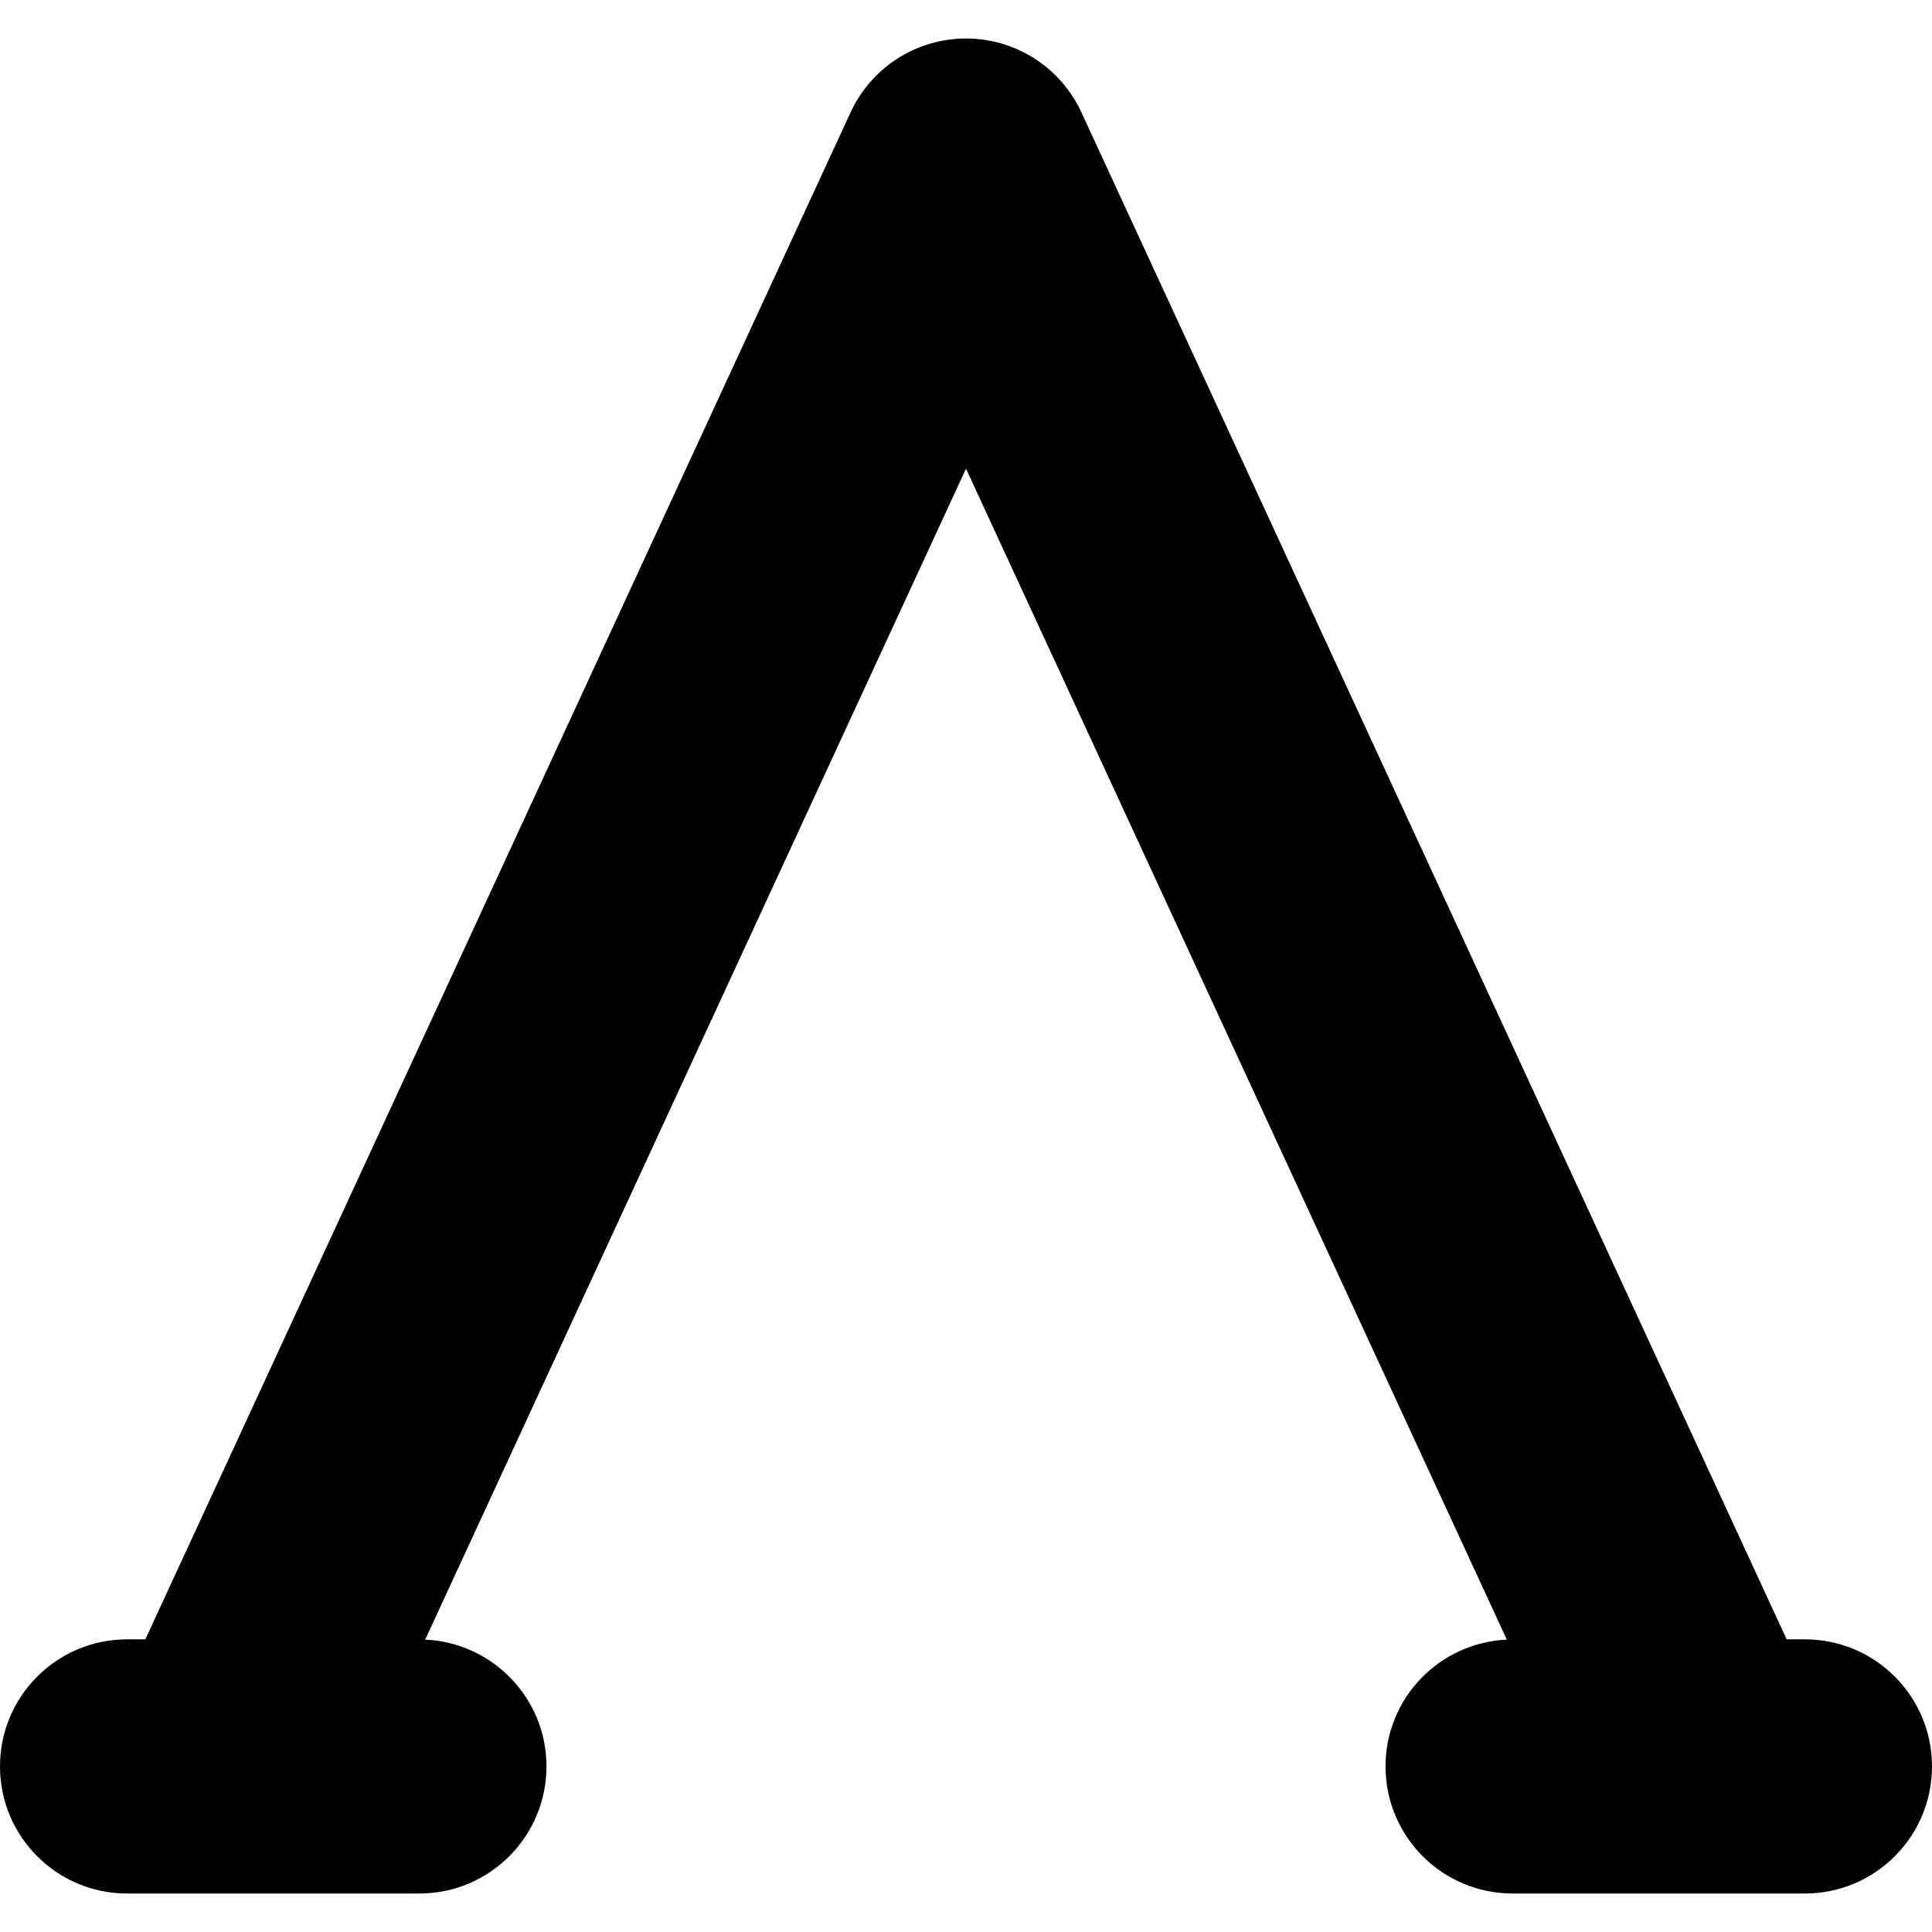
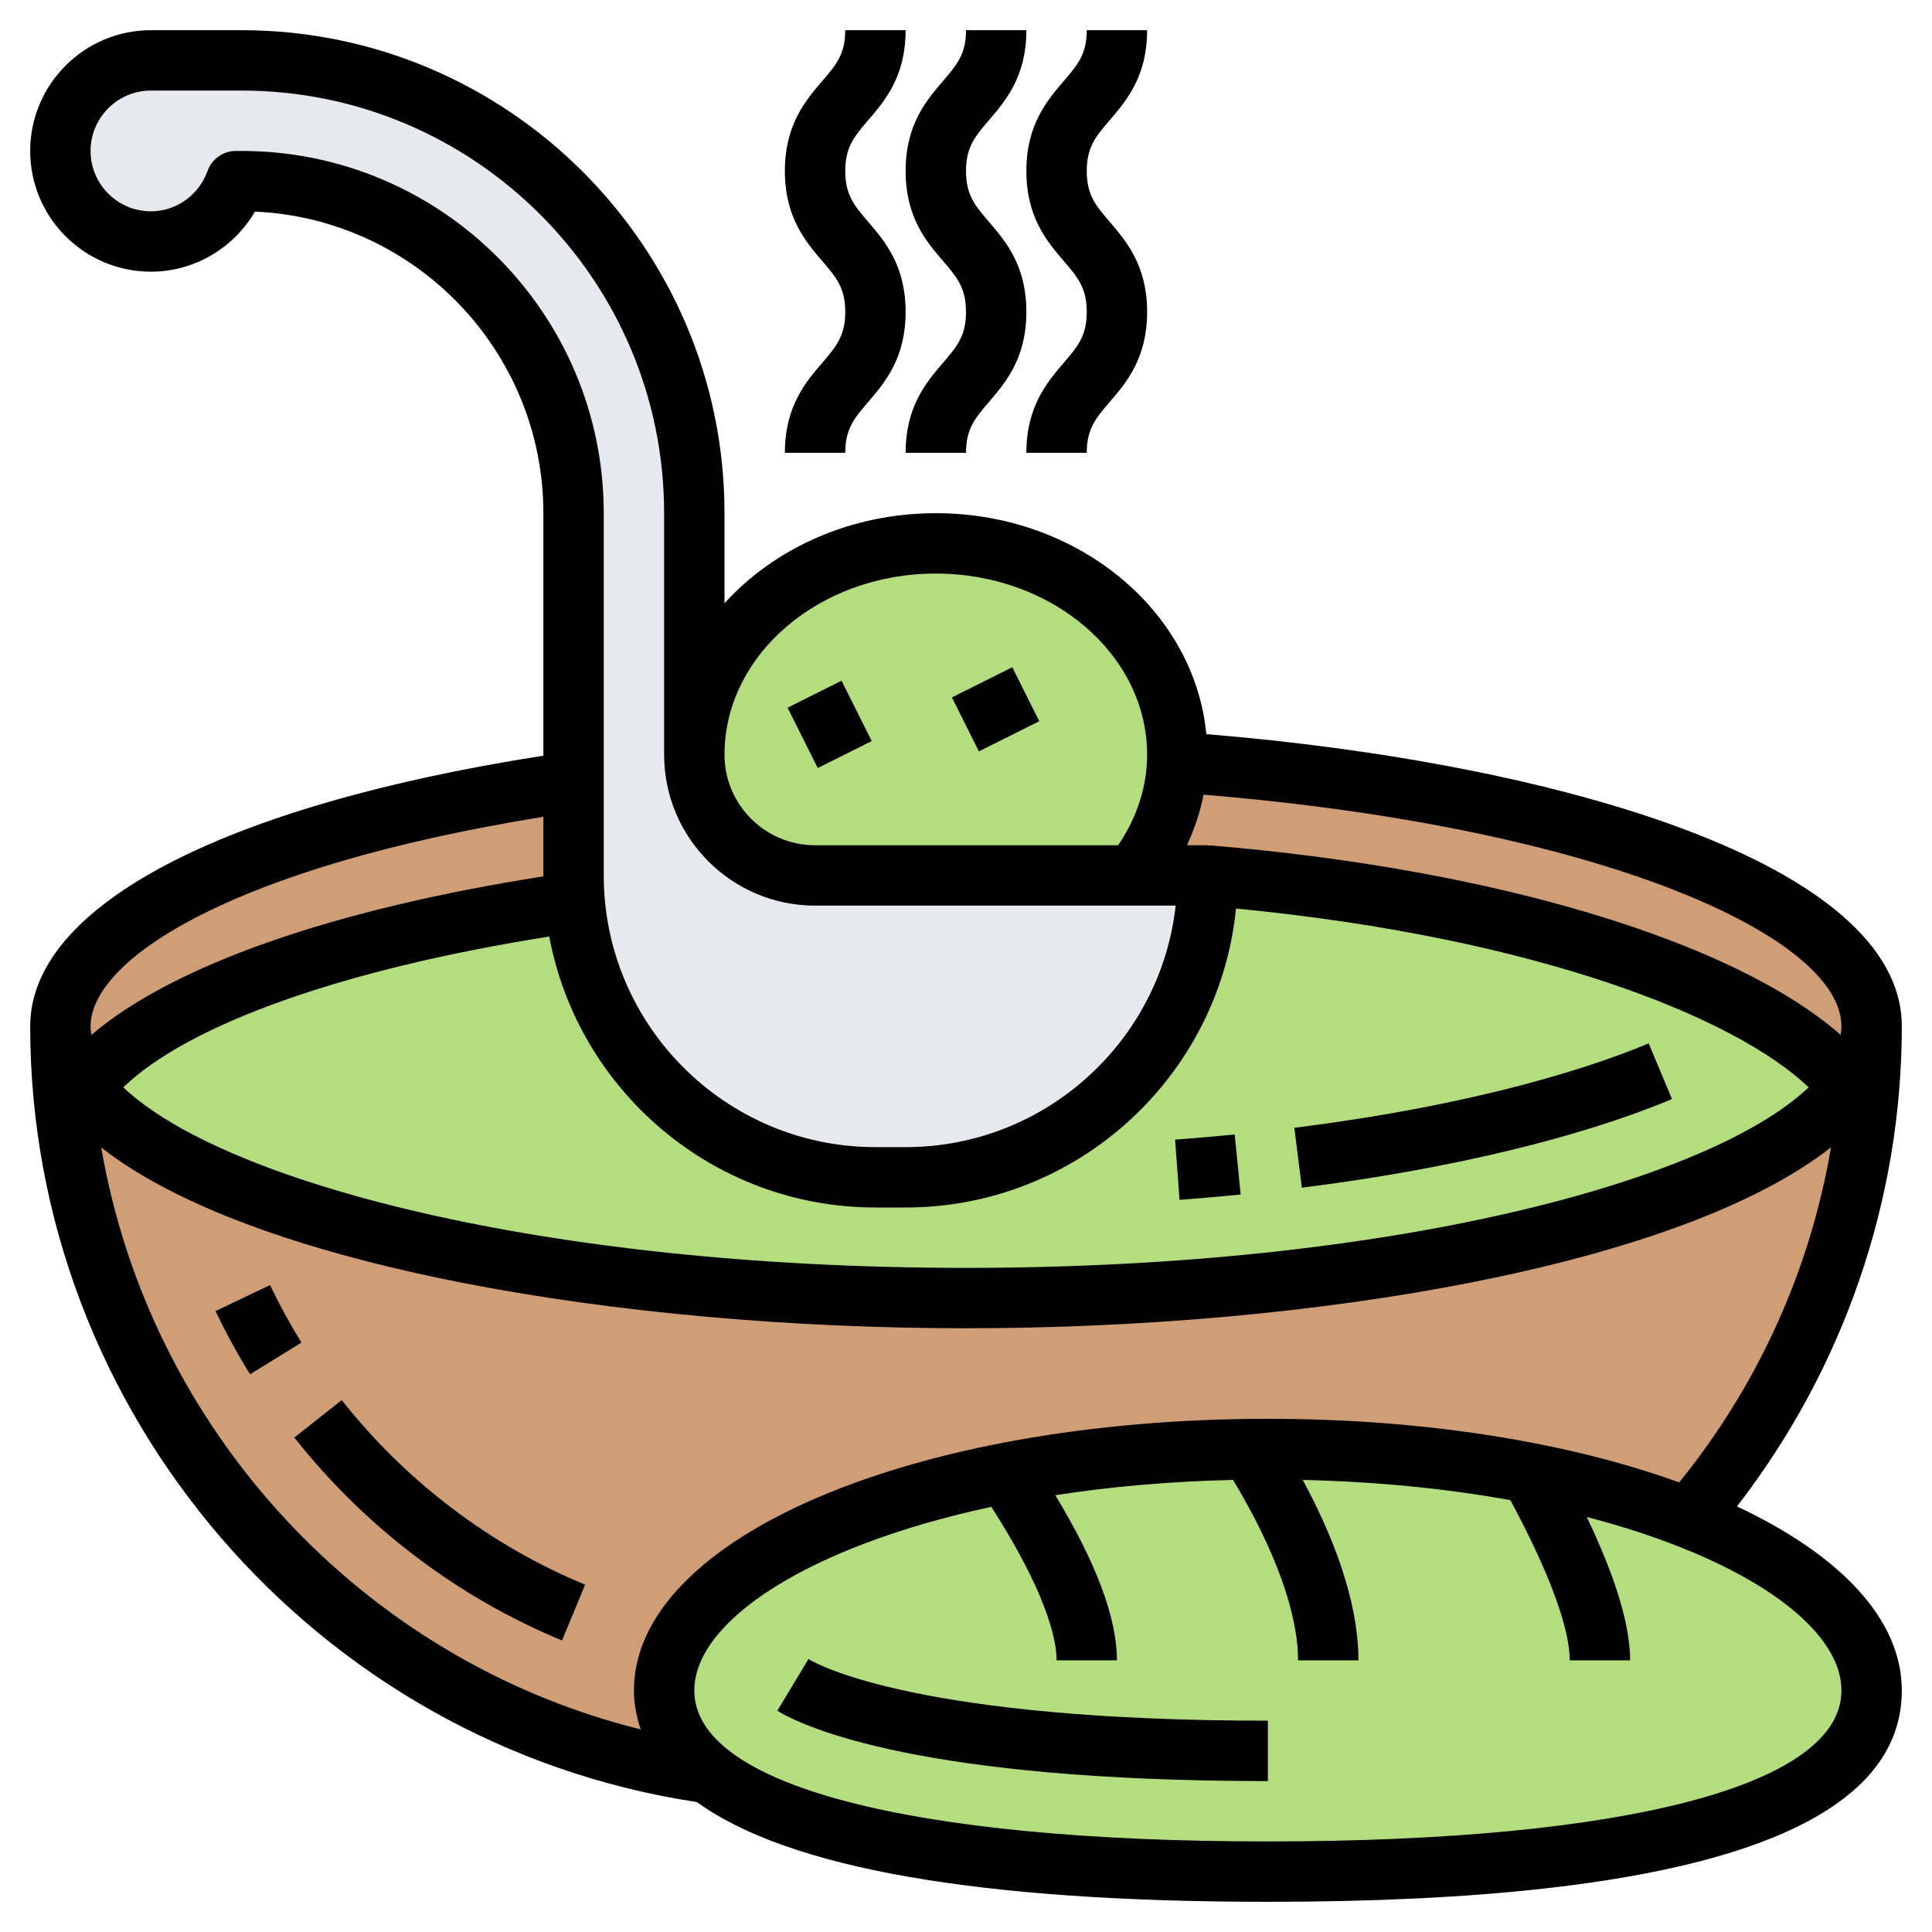
- <svg xmlns="http://www.w3.org/2000/svg" version="1.1" id="Capa_1" x="0px" y="0px" viewBox="0 0 304.049 304.049" style="enable-background:new 0 0 304.049 304.049;" xml:space="preserve">
-   <path d="M284.049,257.991h-2.874L170.182,17.672c-3.27-7.081-10.358-11.614-18.157-11.614c-7.799,0-14.887,4.533-18.157,11.614  L22.874,257.991H20c-11.046,0-20,8.954-20,20s8.954,20,20,20h46c11.046,0,20-8.954,20-20c0-10.738-8.468-19.473-19.087-19.954  l85.111-184.28l85.111,184.28c-10.619,0.481-19.087,9.216-19.087,19.954c0,11.046,8.954,20,20,20h46c11.046,0,20-8.954,20-20  S295.095,257.991,284.049,257.991z" />
+ <svg xmlns="http://www.w3.org/2000/svg" id="Layer_5" enable-background="new 0 0 64 64" height="512" viewBox="0 0 64 64" width="512">
  <g>
- </g>
-   <g>
- </g>
-   <g>
- </g>
-   <g>
- </g>
-   <g>
- </g>
-   <g>
- </g>
-   <g>
- </g>
-   <g>
- </g>
-   <g>
- </g>
-   <g>
- </g>
-   <g>
- </g>
-   <g>
- </g>
-   <g>
- </g>
-   <g>
- </g>
-   <g>
- </g>
+     <g>
+       <path d="m37.63 29h2.37c0 5.52-4.48 10-10 10h-1c-5.22 0-9.51-4.01-9.96-9.12-.03-.29-.04-.58-.04-.88v-3.11-1.89-7c0-6.08-4.92-11-11-11h-.18c-.42 1.16-1.52 2-2.82 2-1.66 0-3-1.34-3-3s1.34-3 3-3h3c8.28 0 15 6.72 15 15v8c0 2.21 1.79 4 4 4z" fill="#e6e9ed" />
+       <g fill="#cf9e76">
+         <path d="m2.75 36c3.03 4.01 14.97 7 29.25 7s26.22-2.99 29.25-7c.49-.64.75-1.31.75-2 0 6.22-2.27 11.91-6.03 16.28-1.54-.61-3.33-1.11-5.29-1.49-2.63-.5-5.57-.79-8.68-.79-.2 0-.4 0-.6.01-2.9.03-5.63.31-8.09.79-6.7 1.29-11.31 4.03-11.31 7.2 0 1.09.54 2 1.52 2.76-12.16-1.69-21.52-12.13-21.52-24.76 0 .69.26 1.36.75 2z" />
+         <path d="m37.63 28.91c.82-1.05 1.31-2.3 1.36-3.66 13.2.94 23.01 4.5 23.01 8.75 0 .69-.26 1.36-.75 2-2.45-3.23-10.68-6.12-21.25-7h-2.37z" />
+         <path d="m19 29c0 .3.01.59.04.88-8.14 1.17-14.24 3.42-16.29 6.12-.49-.64-.75-1.31-.75-2 0-3.57 6.94-6.66 17-8.11z" />
+       </g>
+       <path d="m50.68 48.79c1.96.38 3.75.88 5.29 1.49 3.72 1.45 6.03 3.48 6.03 5.72 0 4.42-8.95 6-20 6-8.34 0-15.48-.9-18.48-3.24-.98-.76-1.52-1.67-1.52-2.76 0-3.17 4.61-5.91 11.31-7.2 2.46-.48 5.19-.76 8.09-.79.2-.01.4-.01.6-.01 3.11 0 6.05.29 8.68.79z" fill="#b4dd7f" />
+       <path d="m40 29c10.57.88 18.8 3.77 21.25 7-3.03 4.01-14.97 7-29.25 7s-26.22-2.99-29.25-7c2.05-2.7 8.15-4.95 16.29-6.12.45 5.11 4.74 9.12 9.96 9.12h1c5.52 0 10-4.48 10-10z" fill="#b4dd7f" />
+       <path d="m39 25c0 .08 0 .17-.01.25-.05 1.36-.54 2.61-1.36 3.66v.09h-10.63c-2.21 0-4-1.79-4-4 0-3.87 3.58-7 8-7s8 3.13 8 7z" fill="#b4dd7f" />
+     </g>
+     <g>
+       <path d="m55.386 36.408-.771-1.845c-1.69.707-5.461 2.01-11.739 2.796l.249 1.984c4.826-.604 9.181-1.646 12.261-2.935z" />
+       <path d="m41.099 39.571-.198-1.99c-.64.063-1.299.121-1.975.171l.148 1.994c.693-.052 1.368-.11 2.025-.175z" />
+       <path d="m11.32 46.38-1.57 1.24c2.341 2.965 5.408 5.29 8.867 6.723l.766-1.848c-3.145-1.303-5.933-3.417-8.063-6.115z" />
+       <path d="m8.945 42.569-1.805.862c.341.714.726 1.419 1.144 2.094l1.701-1.051c-.38-.614-.73-1.255-1.04-1.905z" />
+       <path d="m57.539 49.902c3.517-4.541 5.461-10.129 5.461-15.902 0-5.413-11.426-8.728-23.039-9.681-.391-4.093-4.257-7.319-8.961-7.319-2.826 0-5.349 1.166-7 2.983v-2.983c0-8.822-7.178-16-16-16h-3c-2.206 0-4 1.794-4 4s1.794 4 4 4c1.431 0 2.738-.776 3.445-1.99 5.308.234 9.555 4.625 9.555 9.99v8.033c-10.657 1.663-17 4.99-17 8.967 0 12.801 9.475 23.786 22.084 25.695 3.03 2.196 9.355 3.305 18.916 3.305 13.935 0 21-2.355 21-7 0-2.377-2.065-4.505-5.461-6.098zm-28.539-9.902h1c5.695 0 10.393-4.351 10.944-9.904 9.944.961 16.55 3.602 18.97 5.924-3.291 3.122-13.843 5.98-27.914 5.98-14.073 0-24.625-2.859-27.916-5.981 2.178-2.099 7.306-3.92 14.111-4.995.953 5.101 5.432 8.976 10.805 8.976zm32-6c0 .093-.013.186-.027.28-3.517-3.084-11.402-5.49-20.89-6.276l-.001.013c-.029-.003-.053-.017-.082-.017h-.68c.247-.54.44-1.098.548-1.675 13.24 1.09 21.132 4.711 21.132 7.675zm-30-15c3.86 0 7 2.691 7 6 0 1.062-.341 2.088-.96 3h-10.04c-1.654 0-3-1.346-3-3 0-3.309 3.14-6 7-6zm-23-14h-.184c-.423 0-.8.266-.942.665-.284.798-1.037 1.335-1.874 1.335-1.103 0-2-.897-2-2s.897-2 2-2h3c7.72 0 14 6.28 14 14v8c0 2.757 2.243 5 5 5h11.945c-.499 4.494-4.32 8-8.945 8h-1c-4.962 0-9-4.038-9-9v-12c0-6.617-5.383-12-12-12zm10 22.058v1.942c0 .01.002.02.002.031-6.999 1.095-12.297 2.961-14.974 5.252-.015-.095-.028-.189-.028-.283 0-2.226 4.716-5.289 15-6.942zm-14.646 10.954c4.979 3.912 17.088 5.988 28.646 5.988 11.564 0 23.679-2.078 28.654-5.994-.687 4.057-2.416 7.88-5.029 11.1-3.644-1.317-8.377-2.106-13.625-2.106-11.776 0-21 3.953-21 9 0 .453.088.879.222 1.288-9.243-2.293-16.274-9.957-17.868-19.276zm38.646 22.988c-11.897 0-19-1.869-19-5 0-2.302 3.777-4.783 9.839-6.084 1.374 2.137 2.161 3.972 2.161 5.084h2c0-1.404-.692-3.243-2.042-5.469 1.812-.282 3.784-.459 5.889-.507 1.386 2.303 2.153 4.412 2.153 5.976h2c0-2.003-.873-4.175-1.845-5.976 2.493.058 4.805.294 6.878.671 1.266 2.349 1.967 4.226 1.967 5.305h2c0-1.163-.485-2.757-1.437-4.749 5.233 1.363 8.437 3.631 8.437 5.749 0 3.131-7.103 5-19 5z" />
+       <path d="m25.75 56.672c.906.547 4.758 2.328 16.25 2.328v-2c-11.498 0-14.872-1.832-15.219-2.041z" />
+       <path d="m26 15h2c0-.797.302-1.15.759-1.683.553-.645 1.241-1.448 1.241-2.985s-.688-2.339-1.241-2.984c-.457-.534-.759-.886-.759-1.683 0-.796.302-1.148.759-1.682.553-.645 1.241-1.447 1.241-2.983h-2c0 .796-.302 1.148-.759 1.681-.553.645-1.241 1.447-1.241 2.984s.688 2.34 1.241 2.985c.457.533.759.885.759 1.682s-.302 1.15-.759 1.683c-.553.645-1.241 1.448-1.241 2.985z" />
+       <path d="m31.241 8.649c.457.534.759.886.759 1.683s-.302 1.15-.759 1.683c-.553.645-1.241 1.448-1.241 2.985h2c0-.797.302-1.15.759-1.683.553-.645 1.241-1.448 1.241-2.985s-.688-2.339-1.241-2.984c-.457-.534-.759-.886-.759-1.683 0-.796.302-1.148.759-1.682.553-.645 1.241-1.447 1.241-2.983h-2c0 .796-.302 1.148-.759 1.681-.553.645-1.241 1.447-1.241 2.984s.688 2.339 1.241 2.984z" />
+       <path d="m35.241 8.649c.457.534.759.886.759 1.683s-.302 1.15-.759 1.683c-.553.645-1.241 1.448-1.241 2.985h2c0-.797.302-1.15.759-1.683.553-.645 1.241-1.448 1.241-2.985s-.688-2.339-1.241-2.984c-.457-.534-.759-.886-.759-1.683 0-.796.302-1.148.759-1.682.553-.645 1.241-1.447 1.241-2.983h-2c0 .796-.302 1.148-.759 1.681-.553.645-1.241 1.447-1.241 2.984s.688 2.339 1.241 2.984z" />
+       <path d="m26.5 22.882h2v2.236h-2z" transform="matrix(.894 -.447 .447 .894 -7.83 14.832)" />
+       <path d="m31.882 22.5h2.236v2h-2.236z" transform="matrix(.894 -.447 .447 .894 -7.026 17.239)" />
+     </g>
+   </g>
</svg>
